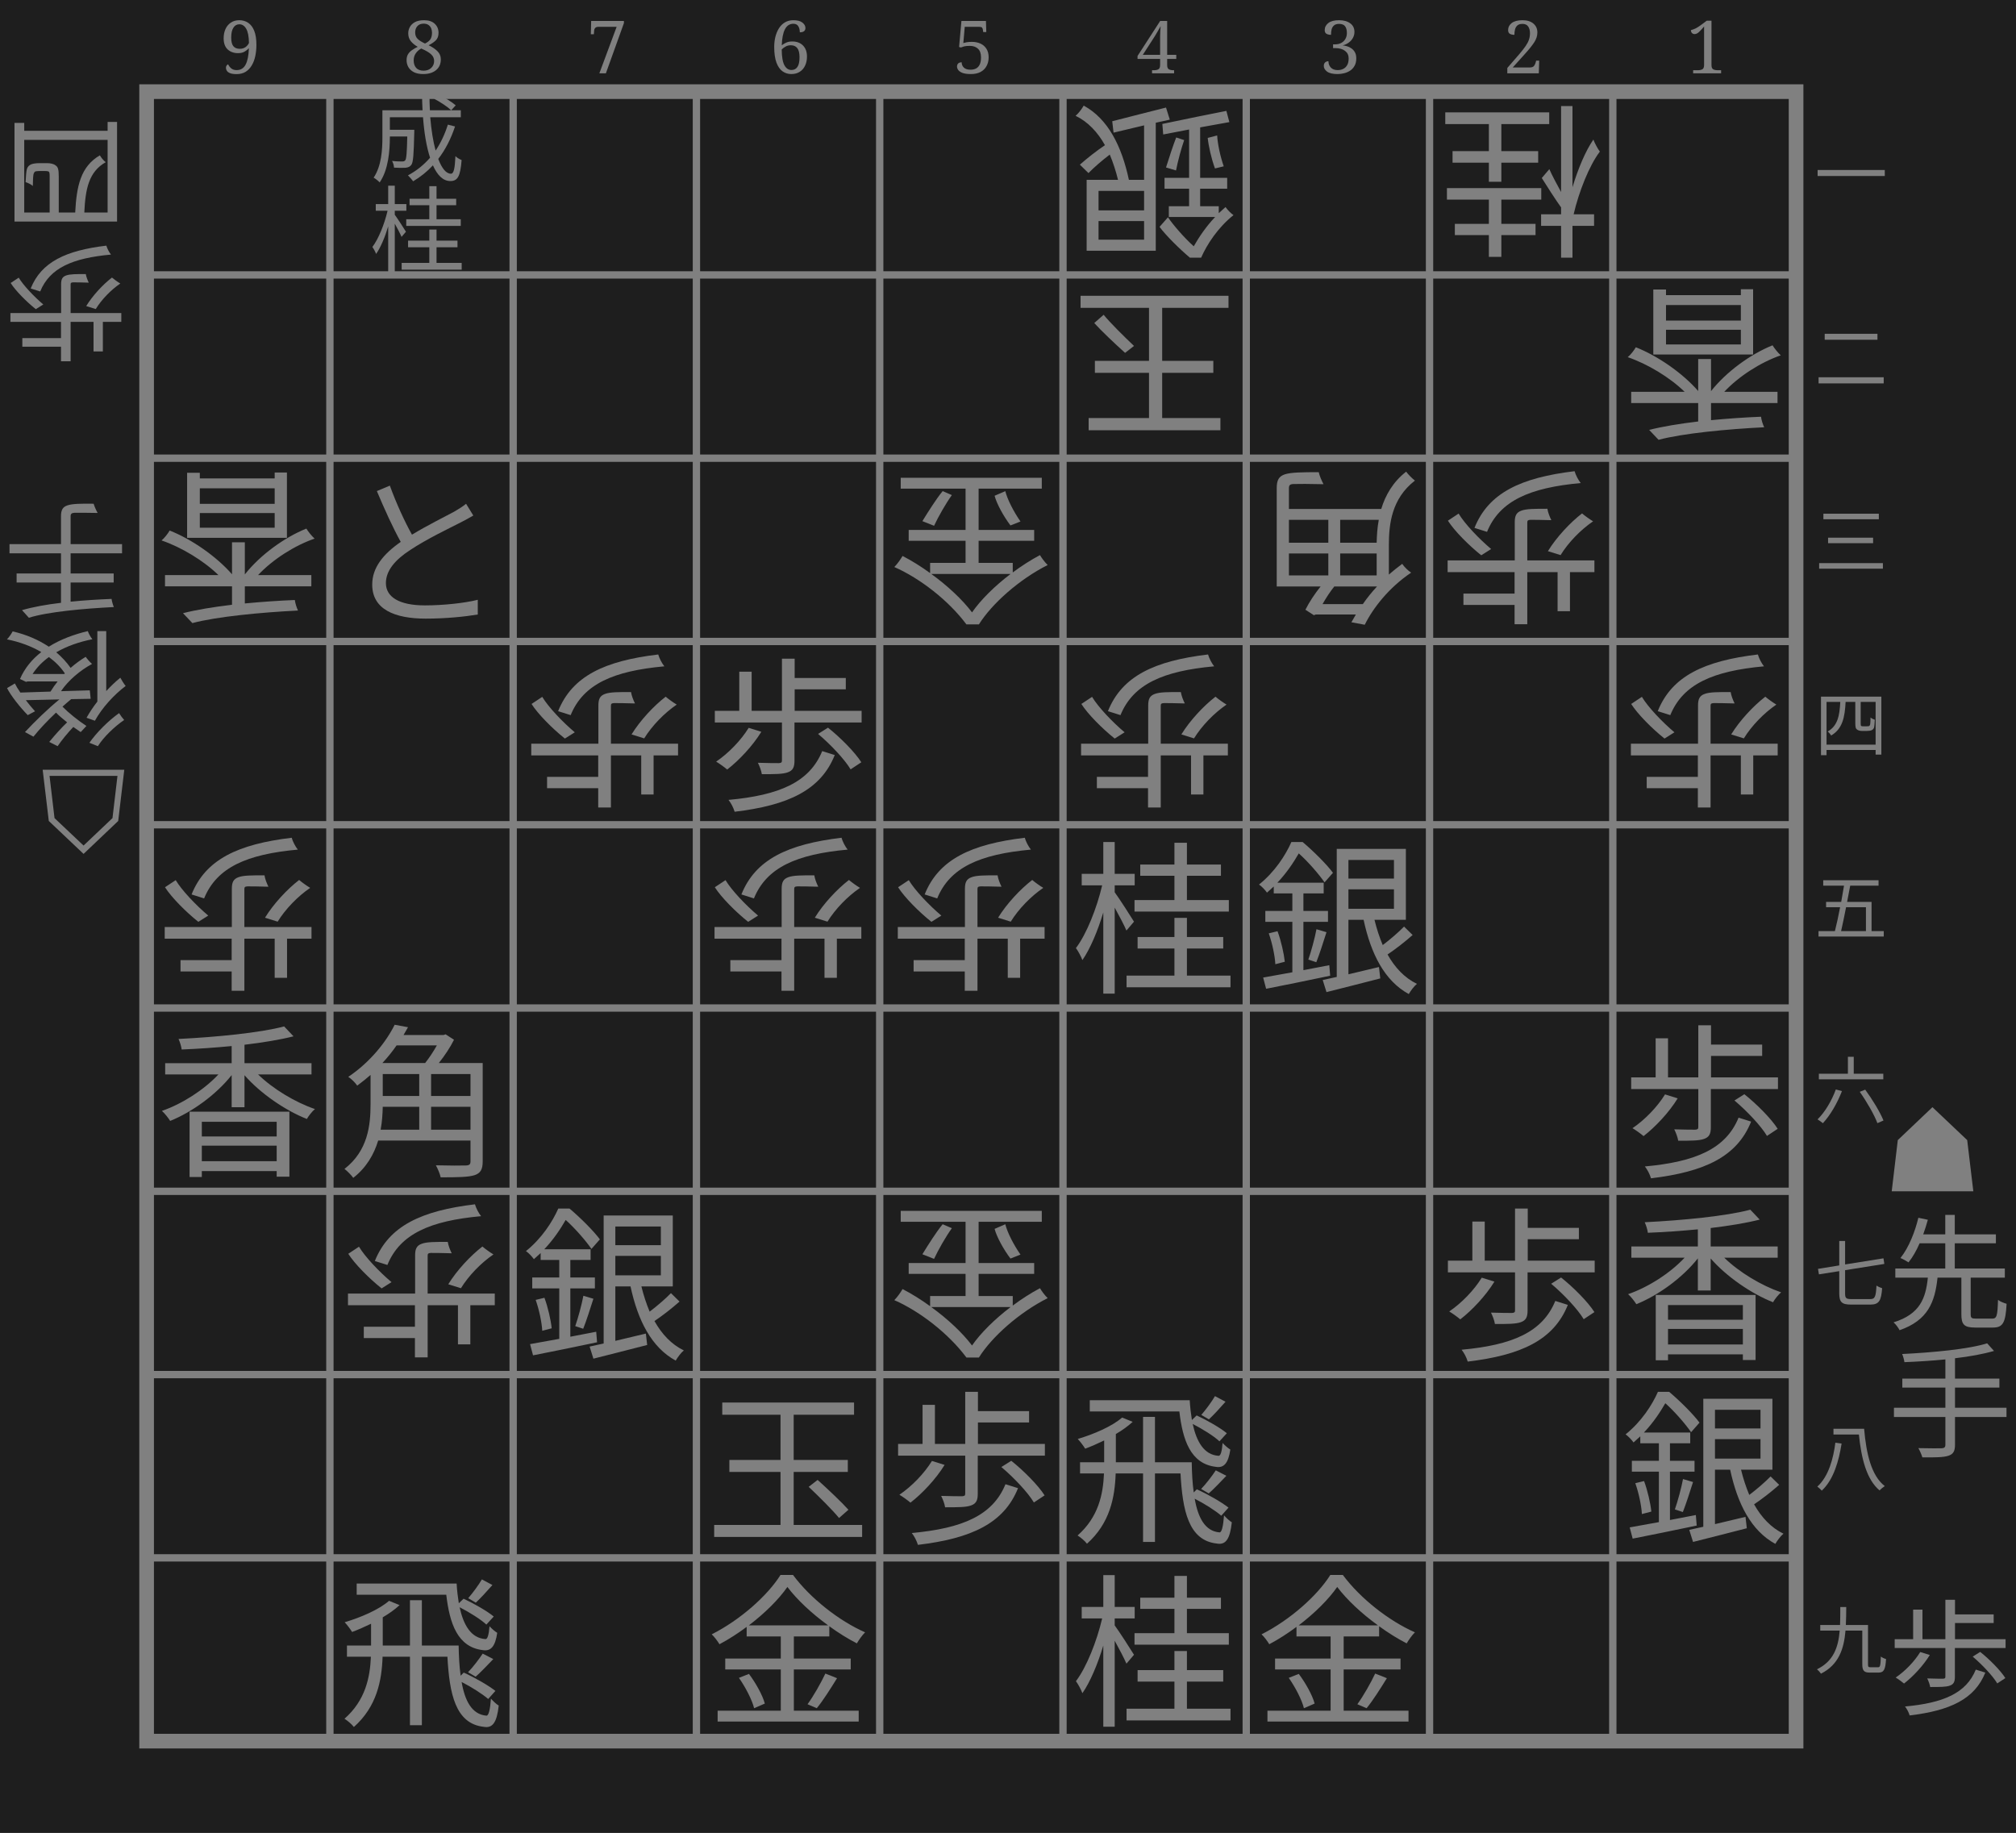
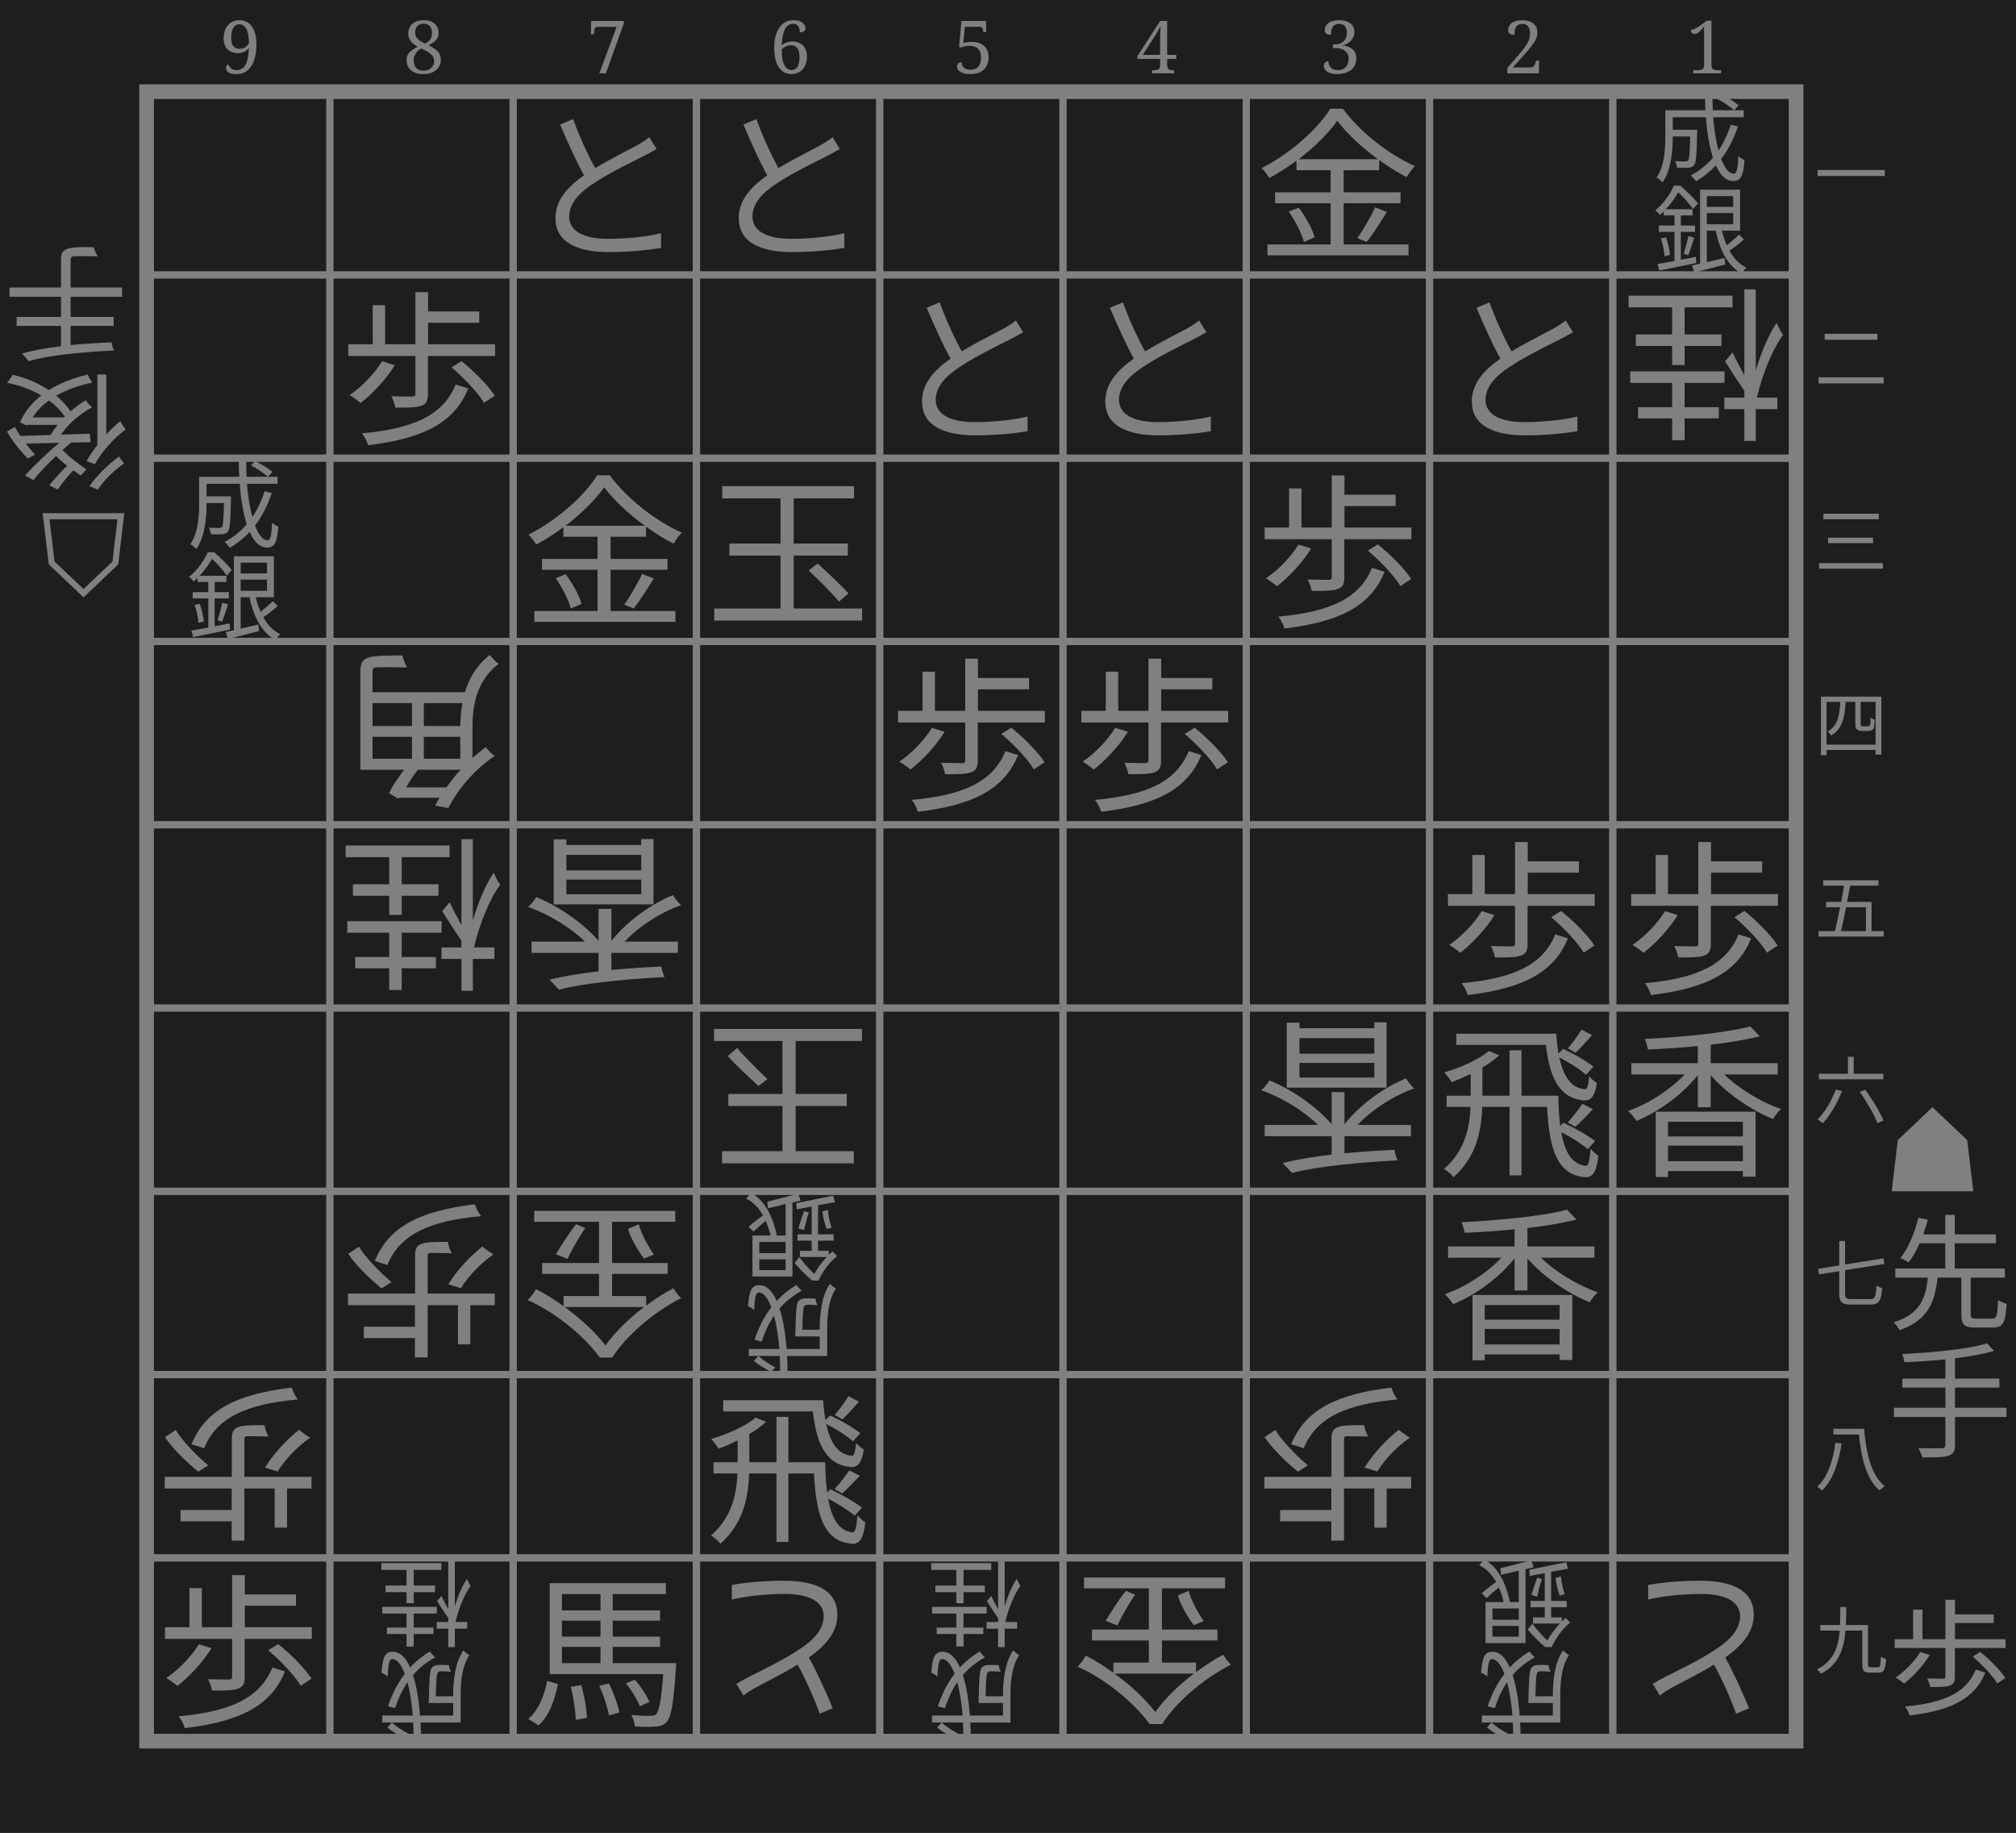
<svg xmlns="http://www.w3.org/2000/svg" baseProfile="full" height="500.0" version="1.1" width="550.0">
  <defs />
  <rect fill="#1e1e1e" height="500" width="575.0" x="0" y="0" />
  <g transform="scale(1.0)">
    <rect fill="#1e1e1e" height="500" width="550" x="0" y="0" />
    <g transform="translate(15,0) translate(25.0,25.0)">
      <g id="hlines" stroke="gray">
        <line stroke-width="2px" x1="0" x2="450" y1="50" y2="50" />
        <line stroke-width="2px" x1="0" x2="450" y1="100" y2="100" />
        <line stroke-width="2px" x1="0" x2="450" y1="150" y2="150" />
        <line stroke-width="2px" x1="0" x2="450" y1="200" y2="200" />
        <line stroke-width="2px" x1="0" x2="450" y1="250" y2="250" />
        <line stroke-width="2px" x1="0" x2="450" y1="300" y2="300" />
        <line stroke-width="2px" x1="0" x2="450" y1="350" y2="350" />
        <line stroke-width="2px" x1="0" x2="450" y1="400" y2="400" />
      </g>
      <g id="vline" stroke="gray">
        <line stroke-width="2px" x1="50" x2="50" y1="0" y2="450" />
        <line stroke-width="2px" x1="100" x2="100" y1="0" y2="450" />
        <line stroke-width="2px" x1="150" x2="150" y1="0" y2="450" />
        <line stroke-width="2px" x1="200" x2="200" y1="0" y2="450" />
        <line stroke-width="2px" x1="250" x2="250" y1="0" y2="450" />
        <line stroke-width="2px" x1="300" x2="300" y1="0" y2="450" />
        <line stroke-width="2px" x1="350" x2="350" y1="0" y2="450" />
        <line stroke-width="2px" x1="400" x2="400" y1="0" y2="450" />
      </g>
      <rect fill="none" height="450" stroke="gray" stroke-width="4px" width="450" x="0" y="0" />
      <g fill="gray" id="cord">
        <text font-family="Serif" font-size="20px" x="455.0" y="30.0">一</text>
        <text font-family="Serif" font-size="20px" x="420.0" y="-5.0">1</text>
        <text font-family="Serif" font-size="20px" x="455.0" y="80.0">二</text>
        <text font-family="Serif" font-size="20px" x="370.0" y="-5.0">2</text>
        <text font-family="Serif" font-size="20px" x="455.0" y="130.0">三</text>
        <text font-family="Serif" font-size="20px" x="320.0" y="-5.0">3</text>
        <text font-family="Serif" font-size="20px" x="455.0" y="180.0">四</text>
        <text font-family="Serif" font-size="20px" x="270.0" y="-5.0">4</text>
        <text font-family="Serif" font-size="20px" x="455.0" y="230">五</text>
        <text font-family="Serif" font-size="20px" x="220" y="-5.0">5</text>
        <text font-family="Serif" font-size="20px" x="455.0" y="280.0">六</text>
        <text font-family="Serif" font-size="20px" x="170.0" y="-5.0">6</text>
        <text font-family="Serif" font-size="20px" x="455.0" y="330.0">七</text>
        <text font-family="Serif" font-size="20px" x="120.0" y="-5.0">7</text>
        <text font-family="Serif" font-size="20px" x="455.0" y="380.0">八</text>
        <text font-family="Serif" font-size="20px" x="70.0" y="-5.0">8</text>
        <text font-family="Serif" font-size="20px" x="455.0" y="430.0">九</text>
        <text font-family="Serif" font-size="20px" x="20.0" y="-5.0">9</text>
      </g>
      <g>
-         <text fill="gray" font-family="Serif" font-size="45px" x="402.5" y="292.5">歩</text>
-         <text fill="gray" font-family="Serif" font-size="45px" x="352.5" y="342.5">歩</text>
-         <text fill="gray" font-family="Serif" font-size="45px" x="202.5" y="392.5">歩</text>
-         <text fill="gray" font-family="Serif" font-size="45px" x="152.5" y="192.5">歩</text>
-         <text fill="gray" font-family="Serif" font-size="45px" x="402.5" y="342.5">香</text>
-         <text fill="gray" font-family="Serif" font-size="45px" x="2.5" y="292.5">香</text>
-         <text fill="gray" font-family="Serif" font-size="45px" x="252.5" y="242.5">桂</text>
-         <text fill="gray" font-family="Serif" font-size="45px" x="252.5" y="442.5">桂</text>
-         <text fill="gray" font-family="Serif" font-size="45px" x="402.5" y="392.5">銀</text>
-         <text fill="gray" font-family="Serif" font-size="45px" x="302.5" y="242.5">銀</text>
-         <text fill="gray" font-family="Serif" font-size="45px" x="102.5" y="342.5">銀</text>
-         <text fill="gray" font-family="Serif" font-size="45px" x="52.5" y="292.5">角</text>
-         <text fill="gray" font-family="Serif" font-size="45px" x="252.5" y="392.5">飛</text>
-         <text fill="gray" font-family="Serif" font-size="45px" x="52.5" y="442.5">飛</text>
-         <text fill="gray" font-family="Serif" font-size="45px" x="302.5" y="442.5">金</text>
-         <text fill="gray" font-family="Serif" font-size="45px" x="152.5" y="442.5">金</text>
-         <text fill="gray" font-family="Serif" font-size="45px" x="152.5" y="392.5">玉</text>
-         <text fill="gray" font-family="Serif" font-size="45px" x="52.5" y="142.5">と</text>
-         <text fill="gray" font-family="Serif" font-size="26px" x="61.0" y="22.5">成</text>
-         <text fill="gray" font-family="Serif" font-size="26px" x="61.0" y="47.5">桂</text>
+         <text fill="gray" font-family="Serif" font-size="45px" x="402.5" y="242.5">歩</text>
+         <text fill="gray" font-family="Serif" font-size="45px" x="352.5" y="242.5">歩</text>
+         <text fill="gray" font-family="Serif" font-size="45px" x="302.5" y="142.5">歩</text>
+         <text fill="gray" font-family="Serif" font-size="45px" x="252.5" y="192.5">歩</text>
+         <text fill="gray" font-family="Serif" font-size="45px" x="202.5" y="192.5">歩</text>
+         <text fill="gray" font-family="Serif" font-size="45px" x="52.5" y="92.5">歩</text>
+         <text fill="gray" font-family="Serif" font-size="45px" x="2.5" y="442.5">歩</text>
+         <text fill="gray" font-family="Serif" font-size="45px" x="402.5" y="292.5">香</text>
+         <text fill="gray" font-family="Serif" font-size="45px" x="352.5" y="342.5">香</text>
+         <text fill="gray" font-family="Serif" font-size="45px" x="352.5" y="292.5">飛</text>
+         <text fill="gray" font-family="Serif" font-size="45px" x="152.5" y="392.5">飛</text>
+         <text fill="gray" font-family="Serif" font-size="45px" x="302.5" y="42.5">金</text>
+         <text fill="gray" font-family="Serif" font-size="45px" x="102.5" y="142.5">金</text>
+         <text fill="gray" font-family="Serif" font-size="45px" x="152.5" y="142.5">玉</text>
+         <text fill="gray" font-family="Serif" font-size="45px" x="352.5" y="92.5">と</text>
+         <text fill="gray" font-family="Serif" font-size="45px" x="252.5" y="92.5">と</text>
+         <text fill="gray" font-family="Serif" font-size="45px" x="202.5" y="92.5">と</text>
+         <text fill="gray" font-family="Serif" font-size="45px" x="152.5" y="42.5">と</text>
+         <text fill="gray" font-family="Serif" font-size="45px" x="102.5" y="42.5">と</text>
+         <text fill="gray" font-family="Serif" font-size="26px" x="411" y="22.5">成</text>
+         <text fill="gray" font-family="Serif" font-size="26px" x="411" y="47.5">銀</text>
+         <text fill="gray" font-family="Serif" font-size="26px" x="11.0" y="122.5">成</text>
+         <text fill="gray" font-family="Serif" font-size="26px" x="11.0" y="147.5">銀</text>
+         <text fill="gray" font-family="Serif" font-size="45px" x="102.5" y="442.5">馬</text>
        <text fill="gray" font-family="Serif" font-size="34px" x="475.0" y="300.0">☗</text>
        <text fill="gray" font-family="Serif" font-size="34px" x="475.0" y="335.0">先</text>
        <text fill="gray" font-family="Serif" font-size="34px" x="475.0" y="370.0">手</text>
        <text fill="gray" font-family="Serif" font-size="34px" x="475.0" y="405.0" />
        <text fill="gray" font-family="Serif" font-size="34px" x="475.0" y="440">歩</text>
      </g>
      <g transform="rotate(180,225.0,225.0)">
-         <text fill="gray" font-family="Serif" font-size="45px" x="2.5" y="292.5">歩</text>
-         <text fill="gray" font-family="Serif" font-size="45px" x="52.5" y="342.5">歩</text>
-         <text fill="gray" font-family="Serif" font-size="45px" x="152.5" y="292.5">歩</text>
-         <text fill="gray" font-family="Serif" font-size="45px" x="202.5" y="242.5">歩</text>
-         <text fill="gray" font-family="Serif" font-size="45px" x="252.5" y="242.5">歩</text>
-         <text fill="gray" font-family="Serif" font-size="45px" x="302.5" y="292.5">歩</text>
+         <text fill="gray" font-family="Serif" font-size="45px" x="102.5" y="92.5">歩</text>
        <text fill="gray" font-family="Serif" font-size="45px" x="352.5" y="142.5">歩</text>
-         <text fill="gray" font-family="Serif" font-size="45px" x="402.5" y="242.5">歩</text>
-         <text fill="gray" font-family="Serif" font-size="45px" x="2.5" y="392.5">香</text>
-         <text fill="gray" font-family="Serif" font-size="45px" x="402.5" y="342.5">香</text>
-         <text fill="gray" font-family="Serif" font-size="45px" x="52.5" y="442.5">桂</text>
-         <text fill="gray" font-family="Serif" font-size="45px" x="152.5" y="442.5">銀</text>
-         <text fill="gray" font-family="Serif" font-size="45px" x="102.5" y="342.5">角</text>
-         <text fill="gray" font-family="Serif" font-size="45px" x="202.5" y="342.5">金</text>
-         <text fill="gray" font-family="Serif" font-size="45px" x="202.5" y="142.5">金</text>
-         <text fill="gray" font-family="Serif" font-size="45px" x="152.5" y="392.5">玉</text>
-         <text fill="gray" font-family="Serif" font-size="34px" x="455.0" y="265">☖</text>
-         <text fill="gray" font-family="Serif" font-size="34px" x="455.0" y="300.0">後</text>
-         <text fill="gray" font-family="Serif" font-size="34px" x="455.0" y="335.0">手</text>
-         <text fill="gray" font-family="Serif" font-size="34px" x="455.0" y="370.0" />
-         <text fill="gray" font-family="Serif" font-size="34px" x="455.0" y="405.0">歩</text>
-         <text fill="gray" font-family="Serif" font-size="34px" x="455.0" y="440">四</text>
+         <text fill="gray" font-family="Serif" font-size="45px" x="402.5" y="92.5">歩</text>
+         <text fill="gray" font-family="Serif" font-size="45px" x="102.5" y="192.5">香</text>
+         <text fill="gray" font-family="Serif" font-size="45px" x="302.5" y="242.5">香</text>
+         <text fill="gray" font-family="Serif" font-size="45px" x="2.5" y="392.5">桂</text>
+         <text fill="gray" font-family="Serif" font-size="45px" x="352.5" y="242.5">桂</text>
+         <text fill="gray" font-family="Serif" font-size="45px" x="352.5" y="292.5">角</text>
+         <text fill="gray" font-family="Serif" font-size="45px" x="152.5" y="42.5">金</text>
+         <text fill="gray" font-family="Serif" font-size="45px" x="302.5" y="142.5">金</text>
+         <text fill="gray" font-family="Serif" font-size="45px" x="252.5" y="192.5">玉</text>
+         <text fill="gray" font-family="Serif" font-size="45px" x="2.5" y="42.5">と</text>
+         <text fill="gray" font-family="Serif" font-size="45px" x="252.5" y="42.5">と</text>
+         <text fill="gray" font-family="Serif" font-size="26px" x="211.0" y="22.5">成</text>
+         <text fill="gray" font-family="Serif" font-size="26px" x="211.0" y="47.5">桂</text>
+         <text fill="gray" font-family="Serif" font-size="26px" x="361.0" y="22.5">成</text>
+         <text fill="gray" font-family="Serif" font-size="26px" x="361.0" y="47.5">桂</text>
+         <text fill="gray" font-family="Serif" font-size="26px" x="61.0" y="22.5">成</text>
+         <text fill="gray" font-family="Serif" font-size="26px" x="61.0" y="47.5">銀</text>
+         <text fill="gray" font-family="Serif" font-size="26px" x="261.0" y="122.5">成</text>
+         <text fill="gray" font-family="Serif" font-size="26px" x="261.0" y="147.5">銀</text>
+         <text fill="gray" font-family="Serif" font-size="34px" x="455.0" y="335.0">☖</text>
+         <text fill="gray" font-family="Serif" font-size="34px" x="455.0" y="370.0">後</text>
+         <text fill="gray" font-family="Serif" font-size="34px" x="455.0" y="405.0">手</text>
+         <text fill="gray" font-family="Serif" font-size="34px" x="455.0" y="440" />
      </g>
    </g>
  </g>
</svg>
